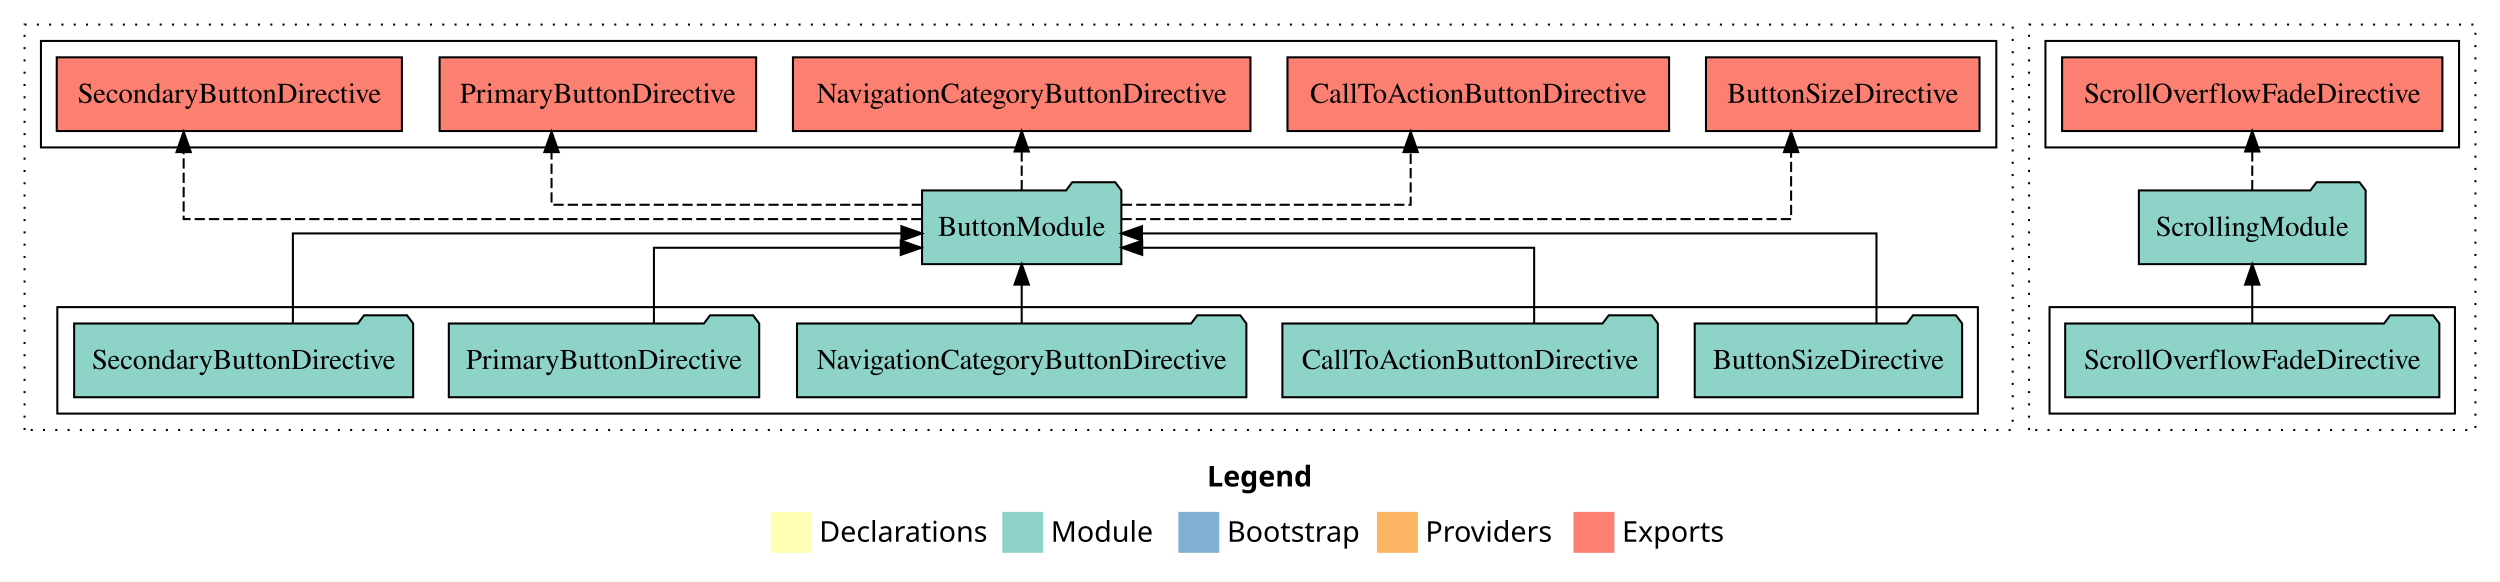
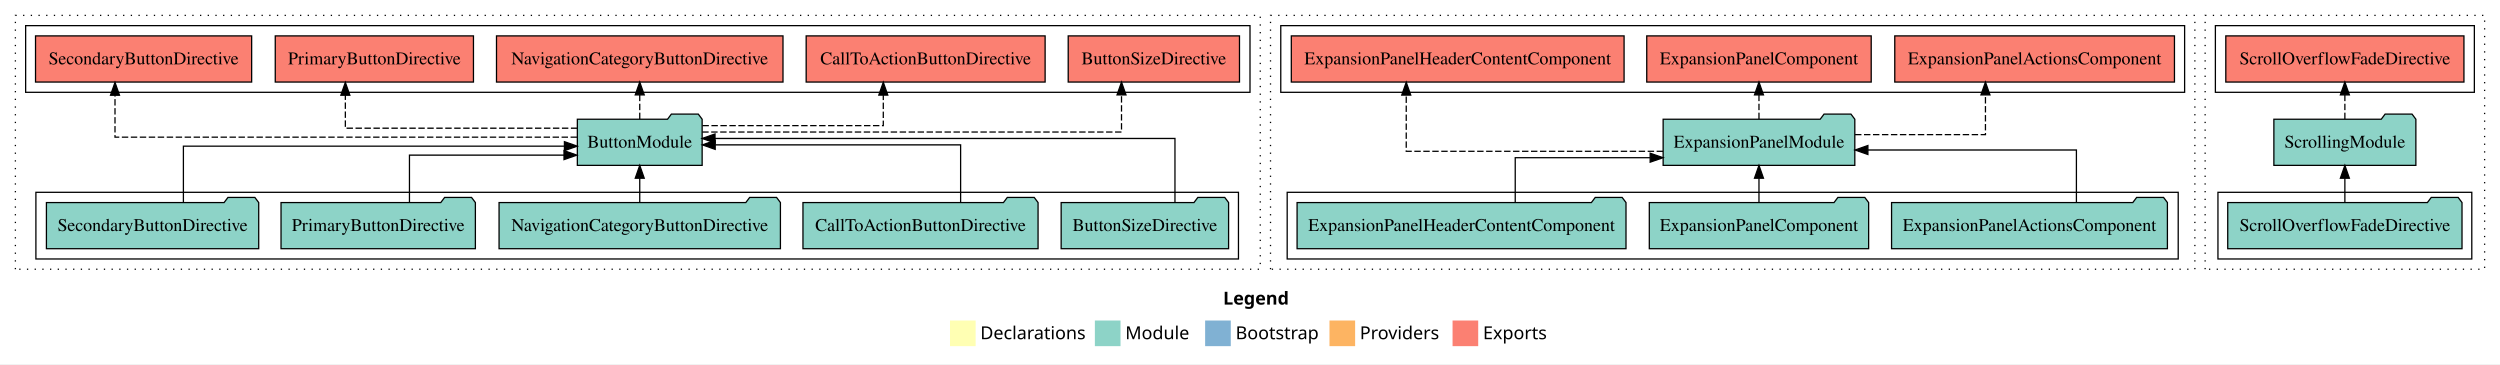
- <svg xmlns="http://www.w3.org/2000/svg" width="1221pt" height="284pt" viewBox="0.00 0.00 1221.00 284.00">
+ <svg xmlns="http://www.w3.org/2000/svg" width="1950pt" height="284pt" viewBox="0.00 0.00 1950.00 284.00">
  <g id="graph0" class="graph" transform="scale(1 1) rotate(0) translate(4 280)">
-     <polygon fill="white" stroke="transparent" points="-4,4 -4,-280 1217,-280 1217,4 -4,4" />
-     <text text-anchor="start" x="585.51" y="-42.4" font-family="Times-12" font-weight="bold" font-size="14.00">Legend</text>
-     <polygon fill="#ffffb3" stroke="transparent" points="372.5,-10 372.5,-30 392.5,-30 392.5,-10 372.5,-10" />
-     <text text-anchor="start" x="396.13" y="-15.4" font-family="Times-12" font-size="14.00">  Declarations</text>
-     <polygon fill="#8dd3c7" stroke="transparent" points="485.5,-10 485.5,-30 505.5,-30 505.5,-10 485.5,-10" />
-     <text text-anchor="start" x="509.23" y="-15.4" font-family="Times-12" font-size="14.00">  Module</text>
-     <polygon fill="#80b1d3" stroke="transparent" points="571.5,-10 571.5,-30 591.5,-30 591.5,-10 571.5,-10" />
-     <text text-anchor="start" x="595.28" y="-15.4" font-family="Times-12" font-size="14.00">  Bootstrap</text>
-     <polygon fill="#fdb462" stroke="transparent" points="668.5,-10 668.5,-30 688.5,-30 688.5,-10 668.5,-10" />
-     <text text-anchor="start" x="692.17" y="-15.4" font-family="Times-12" font-size="14.00">  Providers</text>
-     <polygon fill="#fb8072" stroke="transparent" points="764.5,-10 764.5,-30 784.5,-30 784.5,-10 764.5,-10" />
-     <text text-anchor="start" x="788.23" y="-15.4" font-family="Times-12" font-size="14.00">  Exports</text>
+     <polygon fill="white" stroke="transparent" points="-4,4 -4,-280 1946,-280 1946,4 -4,4" />
+     <text text-anchor="start" x="950.01" y="-42.4" font-family="Times-12" font-weight="bold" font-size="14.00">Legend</text>
+     <polygon fill="#ffffb3" stroke="transparent" points="737,-10 737,-30 757,-30 757,-10 737,-10" />
+     <text text-anchor="start" x="760.63" y="-15.4" font-family="Times-12" font-size="14.00">  Declarations</text>
+     <polygon fill="#8dd3c7" stroke="transparent" points="850,-10 850,-30 870,-30 870,-10 850,-10" />
+     <text text-anchor="start" x="873.73" y="-15.4" font-family="Times-12" font-size="14.00">  Module</text>
+     <polygon fill="#80b1d3" stroke="transparent" points="936,-10 936,-30 956,-30 956,-10 936,-10" />
+     <text text-anchor="start" x="959.78" y="-15.4" font-family="Times-12" font-size="14.00">  Bootstrap</text>
+     <polygon fill="#fdb462" stroke="transparent" points="1033,-10 1033,-30 1053,-30 1053,-10 1033,-10" />
+     <text text-anchor="start" x="1056.67" y="-15.4" font-family="Times-12" font-size="14.00">  Providers</text>
+     <polygon fill="#fb8072" stroke="transparent" points="1129,-10 1129,-30 1149,-30 1149,-10 1129,-10" />
+     <text text-anchor="start" x="1152.73" y="-15.4" font-family="Times-12" font-size="14.00">  Exports</text>
    <g id="clust1" class="cluster">
      <polygon fill="none" stroke="black" stroke-dasharray="1,5" points="8,-70 8,-268 979,-268 979,-70 8,-70" />
    </g>
    <g id="clust3" class="cluster">
      <polygon fill="none" stroke="black" points="24,-78 24,-130 962,-130 962,-78 24,-78" />
    </g>
    <g id="clust4" class="cluster">
      <polygon fill="none" stroke="black" points="16,-208 16,-260 971,-260 971,-208 16,-208" />
    </g>
    <g id="clust7" class="cluster">
-       <polygon fill="none" stroke="black" stroke-dasharray="1,5" points="987,-70 987,-268 1205,-268 1205,-70 987,-70" />
+       <polygon fill="none" stroke="black" stroke-dasharray="1,5" points="987,-70 987,-268 1708,-268 1708,-70 987,-70" />
    </g>
    <g id="clust9" class="cluster">
-       <polygon fill="none" stroke="black" points="997,-78 997,-130 1195,-130 1195,-78 997,-78" />
+       <polygon fill="none" stroke="black" points="1000,-78 1000,-130 1695,-130 1695,-78 1000,-78" />
    </g>
    <g id="clust10" class="cluster">
-       <polygon fill="none" stroke="black" points="995,-208 995,-260 1197,-260 1197,-208 995,-208" />
+       <polygon fill="none" stroke="black" points="995,-208 995,-260 1700,-260 1700,-208 995,-208" />
+     </g>
+     <g id="clust13" class="cluster">
+       <polygon fill="none" stroke="black" stroke-dasharray="1,5" points="1716,-70 1716,-268 1934,-268 1934,-70 1716,-70" />
+     </g>
+     <g id="clust15" class="cluster">
+       <polygon fill="none" stroke="black" points="1726,-78 1726,-130 1924,-130 1924,-78 1726,-78" />
+     </g>
+     <g id="clust16" class="cluster">
+       <polygon fill="none" stroke="black" points="1724,-208 1724,-260 1926,-260 1926,-208 1724,-208" />
    </g>
    <g id="node1" class="node">
      <polygon fill="#8dd3c7" stroke="black" points="954.3,-122 951.3,-126 930.3,-126 927.3,-122 823.7,-122 823.7,-86 954.3,-86 954.3,-122" />
      <text text-anchor="middle" x="889" y="-99.8" font-family="Times,serif" font-size="14.00">ButtonSizeDirective</text>
    </g>
    <g id="node6" class="node">
      <polygon fill="#8dd3c7" stroke="black" points="543.67,-187 540.67,-191 519.67,-191 516.67,-187 446.33,-187 446.33,-151 543.67,-151 543.67,-187" />
      <text text-anchor="middle" x="495" y="-164.8" font-family="Times,serif" font-size="14.00">ButtonModule</text>
    </g>
    <g id="edge1" class="edge">
-       <path fill="none" stroke="black" d="M912.47,-122.27C912.47,-140.56 912.47,-166 912.47,-166 912.47,-166 553.71,-166 553.71,-166" />
-       <polygon fill="black" stroke="black" points="553.71,-162.5 543.71,-166 553.71,-169.5 553.71,-162.5" />
+       <path fill="none" stroke="black" d="M912.47,-122.22C912.47,-142.37 912.47,-172 912.47,-172 912.47,-172 553.71,-172 553.71,-172" />
+       <polygon fill="black" stroke="black" points="553.71,-168.5 543.71,-172 553.71,-175.5 553.71,-168.5" />
    </g>
    <g id="node2" class="node">
      <polygon fill="#8dd3c7" stroke="black" points="805.69,-122 802.69,-126 781.69,-126 778.69,-122 622.31,-122 622.31,-86 805.69,-86 805.69,-122" />
      <text text-anchor="middle" x="714" y="-99.8" font-family="Times,serif" font-size="14.00">CallToActionButtonDirective</text>
    </g>
    <g id="edge2" class="edge">
-       <path fill="none" stroke="black" d="M745.28,-122.01C745.28,-138.05 745.28,-159 745.28,-159 745.28,-159 553.85,-159 553.85,-159" />
-       <polygon fill="black" stroke="black" points="553.85,-155.5 543.85,-159 553.85,-162.5 553.85,-155.5" />
+       <path fill="none" stroke="black" d="M745.28,-122.22C745.28,-140.83 745.28,-167 745.28,-167 745.28,-167 553.85,-167 553.85,-167" />
+       <polygon fill="black" stroke="black" points="553.85,-163.5 543.85,-167 553.85,-170.5 553.85,-163.5" />
    </g>
    <g id="node3" class="node">
      <polygon fill="#8dd3c7" stroke="black" points="604.73,-122 601.73,-126 580.73,-126 577.73,-122 385.27,-122 385.27,-86 604.73,-86 604.73,-122" />
      <text text-anchor="middle" x="495" y="-99.8" font-family="Times,serif" font-size="14.00">NavigationCategoryButtonDirective</text>
    </g>
    <g id="edge3" class="edge">
      <path fill="none" stroke="black" d="M495,-122.11C495,-122.11 495,-140.99 495,-140.99" />
      <polygon fill="black" stroke="black" points="491.5,-140.99 495,-150.99 498.5,-140.99 491.5,-140.99" />
    </g>
    <g id="node4" class="node">
      <polygon fill="#8dd3c7" stroke="black" points="366.8,-122 363.8,-126 342.8,-126 339.8,-122 215.2,-122 215.2,-86 366.8,-86 366.8,-122" />
      <text text-anchor="middle" x="291" y="-99.8" font-family="Times,serif" font-size="14.00">PrimaryButtonDirective</text>
    </g>
    <g id="edge4" class="edge">
      <path fill="none" stroke="black" d="M315.38,-122.01C315.38,-138.05 315.38,-159 315.38,-159 315.38,-159 435.92,-159 435.92,-159" />
      <polygon fill="black" stroke="black" points="435.92,-162.5 445.92,-159 435.92,-155.5 435.92,-162.5" />
    </g>
    <g id="node5" class="node">
      <polygon fill="#8dd3c7" stroke="black" points="197.79,-122 194.79,-126 173.79,-126 170.79,-122 32.21,-122 32.21,-86 197.79,-86 197.79,-122" />
      <text text-anchor="middle" x="115" y="-99.8" font-family="Times,serif" font-size="14.00">SecondaryButtonDirective</text>
    </g>
    <g id="edge5" class="edge">
      <path fill="none" stroke="black" d="M139.05,-122.27C139.05,-140.56 139.05,-166 139.05,-166 139.05,-166 436.25,-166 436.25,-166" />
      <polygon fill="black" stroke="black" points="436.25,-169.5 446.25,-166 436.25,-162.5 436.25,-169.5" />
    </g>
    <g id="node7" class="node">
      <polygon fill="#fb8072" stroke="black" points="962.8,-252 829.2,-252 829.2,-216 962.8,-216 962.8,-252" />
      <text text-anchor="middle" x="896" y="-229.8" font-family="Times,serif" font-size="14.00">ButtonSizeDirective </text>
    </g>
    <g id="edge6" class="edge">
-       <path fill="none" stroke="black" stroke-dasharray="5,2" d="M543.74,-173C645.42,-173 870.78,-173 870.78,-173 870.78,-173 870.78,-205.7 870.78,-205.7" />
-       <polygon fill="black" stroke="black" points="867.28,-205.7 870.78,-215.7 874.28,-205.7 867.28,-205.7" />
+       <path fill="none" stroke="black" stroke-dasharray="5,2" d="M543.74,-177C645.42,-177 870.78,-177 870.78,-177 870.78,-177 870.78,-205.96 870.78,-205.96" />
+       <polygon fill="black" stroke="black" points="867.28,-205.96 870.78,-215.96 874.28,-205.96 867.28,-205.96" />
    </g>
    <g id="node8" class="node">
      <polygon fill="#fb8072" stroke="black" points="811.19,-252 624.81,-252 624.81,-216 811.19,-216 811.19,-252" />
      <text text-anchor="middle" x="718" y="-229.8" font-family="Times,serif" font-size="14.00">CallToActionButtonDirective </text>
    </g>
    <g id="edge7" class="edge">
-       <path fill="none" stroke="black" stroke-dasharray="5,2" d="M543.92,-180C600.21,-180 684.97,-180 684.97,-180 684.97,-180 684.97,-205.72 684.97,-205.72" />
-       <polygon fill="black" stroke="black" points="681.47,-205.72 684.97,-215.72 688.47,-205.72 681.47,-205.72" />
+       <path fill="none" stroke="black" stroke-dasharray="5,2" d="M543.92,-182C600.21,-182 684.97,-182 684.97,-182 684.97,-182 684.97,-205.81 684.97,-205.81" />
+       <polygon fill="black" stroke="black" points="681.47,-205.81 684.97,-215.81 688.47,-205.81 681.47,-205.81" />
    </g>
    <g id="node9" class="node">
      <polygon fill="#fb8072" stroke="black" points="606.73,-252 383.27,-252 383.27,-216 606.73,-216 606.73,-252" />
      <text text-anchor="middle" x="495" y="-229.8" font-family="Times,serif" font-size="14.00">NavigationCategoryButtonDirective </text>
    </g>
    <g id="edge8" class="edge">
      <path fill="none" stroke="black" stroke-dasharray="5,2" d="M495,-187.11C495,-187.11 495,-205.99 495,-205.99" />
      <polygon fill="black" stroke="black" points="491.5,-205.99 495,-215.99 498.5,-205.99 491.5,-205.99" />
    </g>
    <g id="node10" class="node">
      <polygon fill="#fb8072" stroke="black" points="365.3,-252 210.7,-252 210.7,-216 365.3,-216 365.3,-252" />
      <text text-anchor="middle" x="288" y="-229.8" font-family="Times,serif" font-size="14.00">PrimaryButtonDirective </text>
    </g>
    <g id="edge9" class="edge">
      <path fill="none" stroke="black" stroke-dasharray="5,2" d="M446.3,-180C378.89,-180 265.37,-180 265.37,-180 265.37,-180 265.37,-205.72 265.37,-205.72" />
      <polygon fill="black" stroke="black" points="261.87,-205.72 265.37,-215.72 268.87,-205.72 261.87,-205.72" />
    </g>
    <g id="node11" class="node">
      <polygon fill="#fb8072" stroke="black" points="192.29,-252 23.71,-252 23.71,-216 192.29,-216 192.29,-252" />
      <text text-anchor="middle" x="108" y="-229.8" font-family="Times,serif" font-size="14.00">SecondaryButtonDirective </text>
    </g>
    <g id="edge10" class="edge">
      <path fill="none" stroke="black" stroke-dasharray="5,2" d="M446.04,-173C337.39,-173 85.7,-173 85.7,-173 85.7,-173 85.7,-205.7 85.7,-205.7" />
      <polygon fill="black" stroke="black" points="82.2,-205.7 85.7,-215.7 89.2,-205.7 82.2,-205.7" />
    </g>
    <g id="node12" class="node">
-       <polygon fill="#8dd3c7" stroke="black" points="1187.37,-122 1184.37,-126 1163.37,-126 1160.37,-122 1004.63,-122 1004.63,-86 1187.37,-86 1187.37,-122" />
-       <text text-anchor="middle" x="1096" y="-99.8" font-family="Times,serif" font-size="14.00">ScrollOverflowFadeDirective</text>
+       <polygon fill="#8dd3c7" stroke="black" points="1686.58,-122 1683.58,-126 1662.58,-126 1659.58,-122 1471.42,-122 1471.42,-86 1686.58,-86 1686.58,-122" />
+       <text text-anchor="middle" x="1579" y="-99.8" font-family="Times,serif" font-size="14.00">ExpansionPanelActionsComponent</text>
+     </g>
+     <g id="node15" class="node">
+       <polygon fill="#8dd3c7" stroke="black" points="1442.75,-187 1439.75,-191 1418.75,-191 1415.75,-187 1293.25,-187 1293.25,-151 1442.75,-151 1442.75,-187" />
+       <text text-anchor="middle" x="1368" y="-164.8" font-family="Times,serif" font-size="14.00">ExpansionPanelModule</text>
+     </g>
+     <g id="edge11" class="edge">
+       <path fill="none" stroke="black" d="M1615.6,-122.02C1615.6,-139.37 1615.6,-163 1615.6,-163 1615.6,-163 1452.96,-163 1452.96,-163" />
+       <polygon fill="black" stroke="black" points="1452.96,-159.5 1442.96,-163 1452.96,-166.5 1452.96,-159.5" />
    </g>
    <g id="node13" class="node">
-       <polygon fill="#8dd3c7" stroke="black" points="1151.38,-187 1148.38,-191 1127.38,-191 1124.38,-187 1040.62,-187 1040.62,-151 1151.38,-151 1151.38,-187" />
-       <text text-anchor="middle" x="1096" y="-164.8" font-family="Times,serif" font-size="14.00">ScrollingModule</text>
+       <polygon fill="#8dd3c7" stroke="black" points="1453.54,-122 1450.54,-126 1429.54,-126 1426.54,-122 1282.46,-122 1282.46,-86 1453.54,-86 1453.54,-122" />
+       <text text-anchor="middle" x="1368" y="-99.8" font-family="Times,serif" font-size="14.00">ExpansionPanelComponent</text>
    </g>
-     <g id="edge11" class="edge">
-       <path fill="none" stroke="black" d="M1096,-122.11C1096,-122.11 1096,-140.99 1096,-140.99" />
-       <polygon fill="black" stroke="black" points="1092.5,-140.99 1096,-150.99 1099.5,-140.99 1092.5,-140.99" />
+     <g id="edge12" class="edge">
+       <path fill="none" stroke="black" d="M1368,-122.11C1368,-122.11 1368,-140.99 1368,-140.99" />
+       <polygon fill="black" stroke="black" points="1364.5,-140.99 1368,-150.99 1371.5,-140.99 1364.5,-140.99" />
    </g>
    <g id="node14" class="node">
-       <polygon fill="#fb8072" stroke="black" points="1188.87,-252 1003.13,-252 1003.13,-216 1188.87,-216 1188.87,-252" />
-       <text text-anchor="middle" x="1096" y="-229.8" font-family="Times,serif" font-size="14.00">ScrollOverflowFadeDirective </text>
+       <polygon fill="#8dd3c7" stroke="black" points="1264.28,-122 1261.28,-126 1240.28,-126 1237.28,-122 1007.72,-122 1007.72,-86 1264.28,-86 1264.28,-122" />
+       <text text-anchor="middle" x="1136" y="-99.8" font-family="Times,serif" font-size="14.00">ExpansionPanelHeaderContentComponent</text>
    </g>
-     <g id="edge12" class="edge">
-       <path fill="none" stroke="black" stroke-dasharray="5,2" d="M1096,-187.11C1096,-187.11 1096,-205.99 1096,-205.99" />
-       <polygon fill="black" stroke="black" points="1092.5,-205.99 1096,-215.99 1099.5,-205.99 1092.5,-205.99" />
+     <g id="edge13" class="edge">
+       <path fill="none" stroke="black" d="M1177.88,-122.24C1177.88,-137.57 1177.88,-157 1177.88,-157 1177.88,-157 1283.13,-157 1283.13,-157" />
+       <polygon fill="black" stroke="black" points="1283.13,-160.5 1293.13,-157 1283.13,-153.5 1283.13,-160.5" />
+     </g>
+     <g id="node16" class="node">
+       <polygon fill="#fb8072" stroke="black" points="1692.08,-252 1473.92,-252 1473.92,-216 1692.08,-216 1692.08,-252" />
+       <text text-anchor="middle" x="1583" y="-229.8" font-family="Times,serif" font-size="14.00">ExpansionPanelActionsComponent </text>
+     </g>
+     <g id="edge14" class="edge">
+       <path fill="none" stroke="black" stroke-dasharray="5,2" d="M1442.92,-175C1491.06,-175 1544.65,-175 1544.65,-175 1544.65,-175 1544.65,-205.98 1544.65,-205.98" />
+       <polygon fill="black" stroke="black" points="1541.15,-205.98 1544.65,-215.98 1548.15,-205.98 1541.15,-205.98" />
+     </g>
+     <g id="node17" class="node">
+       <polygon fill="#fb8072" stroke="black" points="1455.54,-252 1280.46,-252 1280.46,-216 1455.54,-216 1455.54,-252" />
+       <text text-anchor="middle" x="1368" y="-229.8" font-family="Times,serif" font-size="14.00">ExpansionPanelComponent </text>
+     </g>
+     <g id="edge15" class="edge">
+       <path fill="none" stroke="black" stroke-dasharray="5,2" d="M1368,-187.11C1368,-187.11 1368,-205.99 1368,-205.99" />
+       <polygon fill="black" stroke="black" points="1364.5,-205.99 1368,-215.99 1371.5,-205.99 1364.5,-205.99" />
+     </g>
+     <g id="node18" class="node">
+       <polygon fill="#fb8072" stroke="black" points="1262.78,-252 1003.22,-252 1003.22,-216 1262.78,-216 1262.78,-252" />
+       <text text-anchor="middle" x="1133" y="-229.8" font-family="Times,serif" font-size="14.00">ExpansionPanelHeaderContentComponent </text>
+     </g>
+     <g id="edge16" class="edge">
+       <path fill="none" stroke="black" stroke-dasharray="5,2" d="M1293.18,-162C1211.71,-162 1092.87,-162 1092.87,-162 1092.87,-162 1092.87,-205.83 1092.87,-205.83" />
+       <polygon fill="black" stroke="black" points="1089.37,-205.83 1092.87,-215.83 1096.37,-205.83 1089.37,-205.83" />
+     </g>
+     <g id="node19" class="node">
+       <polygon fill="#8dd3c7" stroke="black" points="1916.37,-122 1913.37,-126 1892.37,-126 1889.37,-122 1733.63,-122 1733.63,-86 1916.37,-86 1916.37,-122" />
+       <text text-anchor="middle" x="1825" y="-99.8" font-family="Times,serif" font-size="14.00">ScrollOverflowFadeDirective</text>
+     </g>
+     <g id="node20" class="node">
+       <polygon fill="#8dd3c7" stroke="black" points="1880.38,-187 1877.38,-191 1856.38,-191 1853.38,-187 1769.62,-187 1769.62,-151 1880.38,-151 1880.38,-187" />
+       <text text-anchor="middle" x="1825" y="-164.8" font-family="Times,serif" font-size="14.00">ScrollingModule</text>
+     </g>
+     <g id="edge17" class="edge">
+       <path fill="none" stroke="black" d="M1825,-122.11C1825,-122.11 1825,-140.99 1825,-140.99" />
+       <polygon fill="black" stroke="black" points="1821.5,-140.99 1825,-150.99 1828.5,-140.99 1821.5,-140.99" />
+     </g>
+     <g id="node21" class="node">
+       <polygon fill="#fb8072" stroke="black" points="1917.87,-252 1732.13,-252 1732.13,-216 1917.87,-216 1917.87,-252" />
+       <text text-anchor="middle" x="1825" y="-229.8" font-family="Times,serif" font-size="14.00">ScrollOverflowFadeDirective </text>
+     </g>
+     <g id="edge18" class="edge">
+       <path fill="none" stroke="black" stroke-dasharray="5,2" d="M1825,-187.11C1825,-187.11 1825,-205.99 1825,-205.99" />
+       <polygon fill="black" stroke="black" points="1821.5,-205.99 1825,-215.99 1828.5,-205.99 1821.5,-205.99" />
    </g>
  </g>
</svg>
